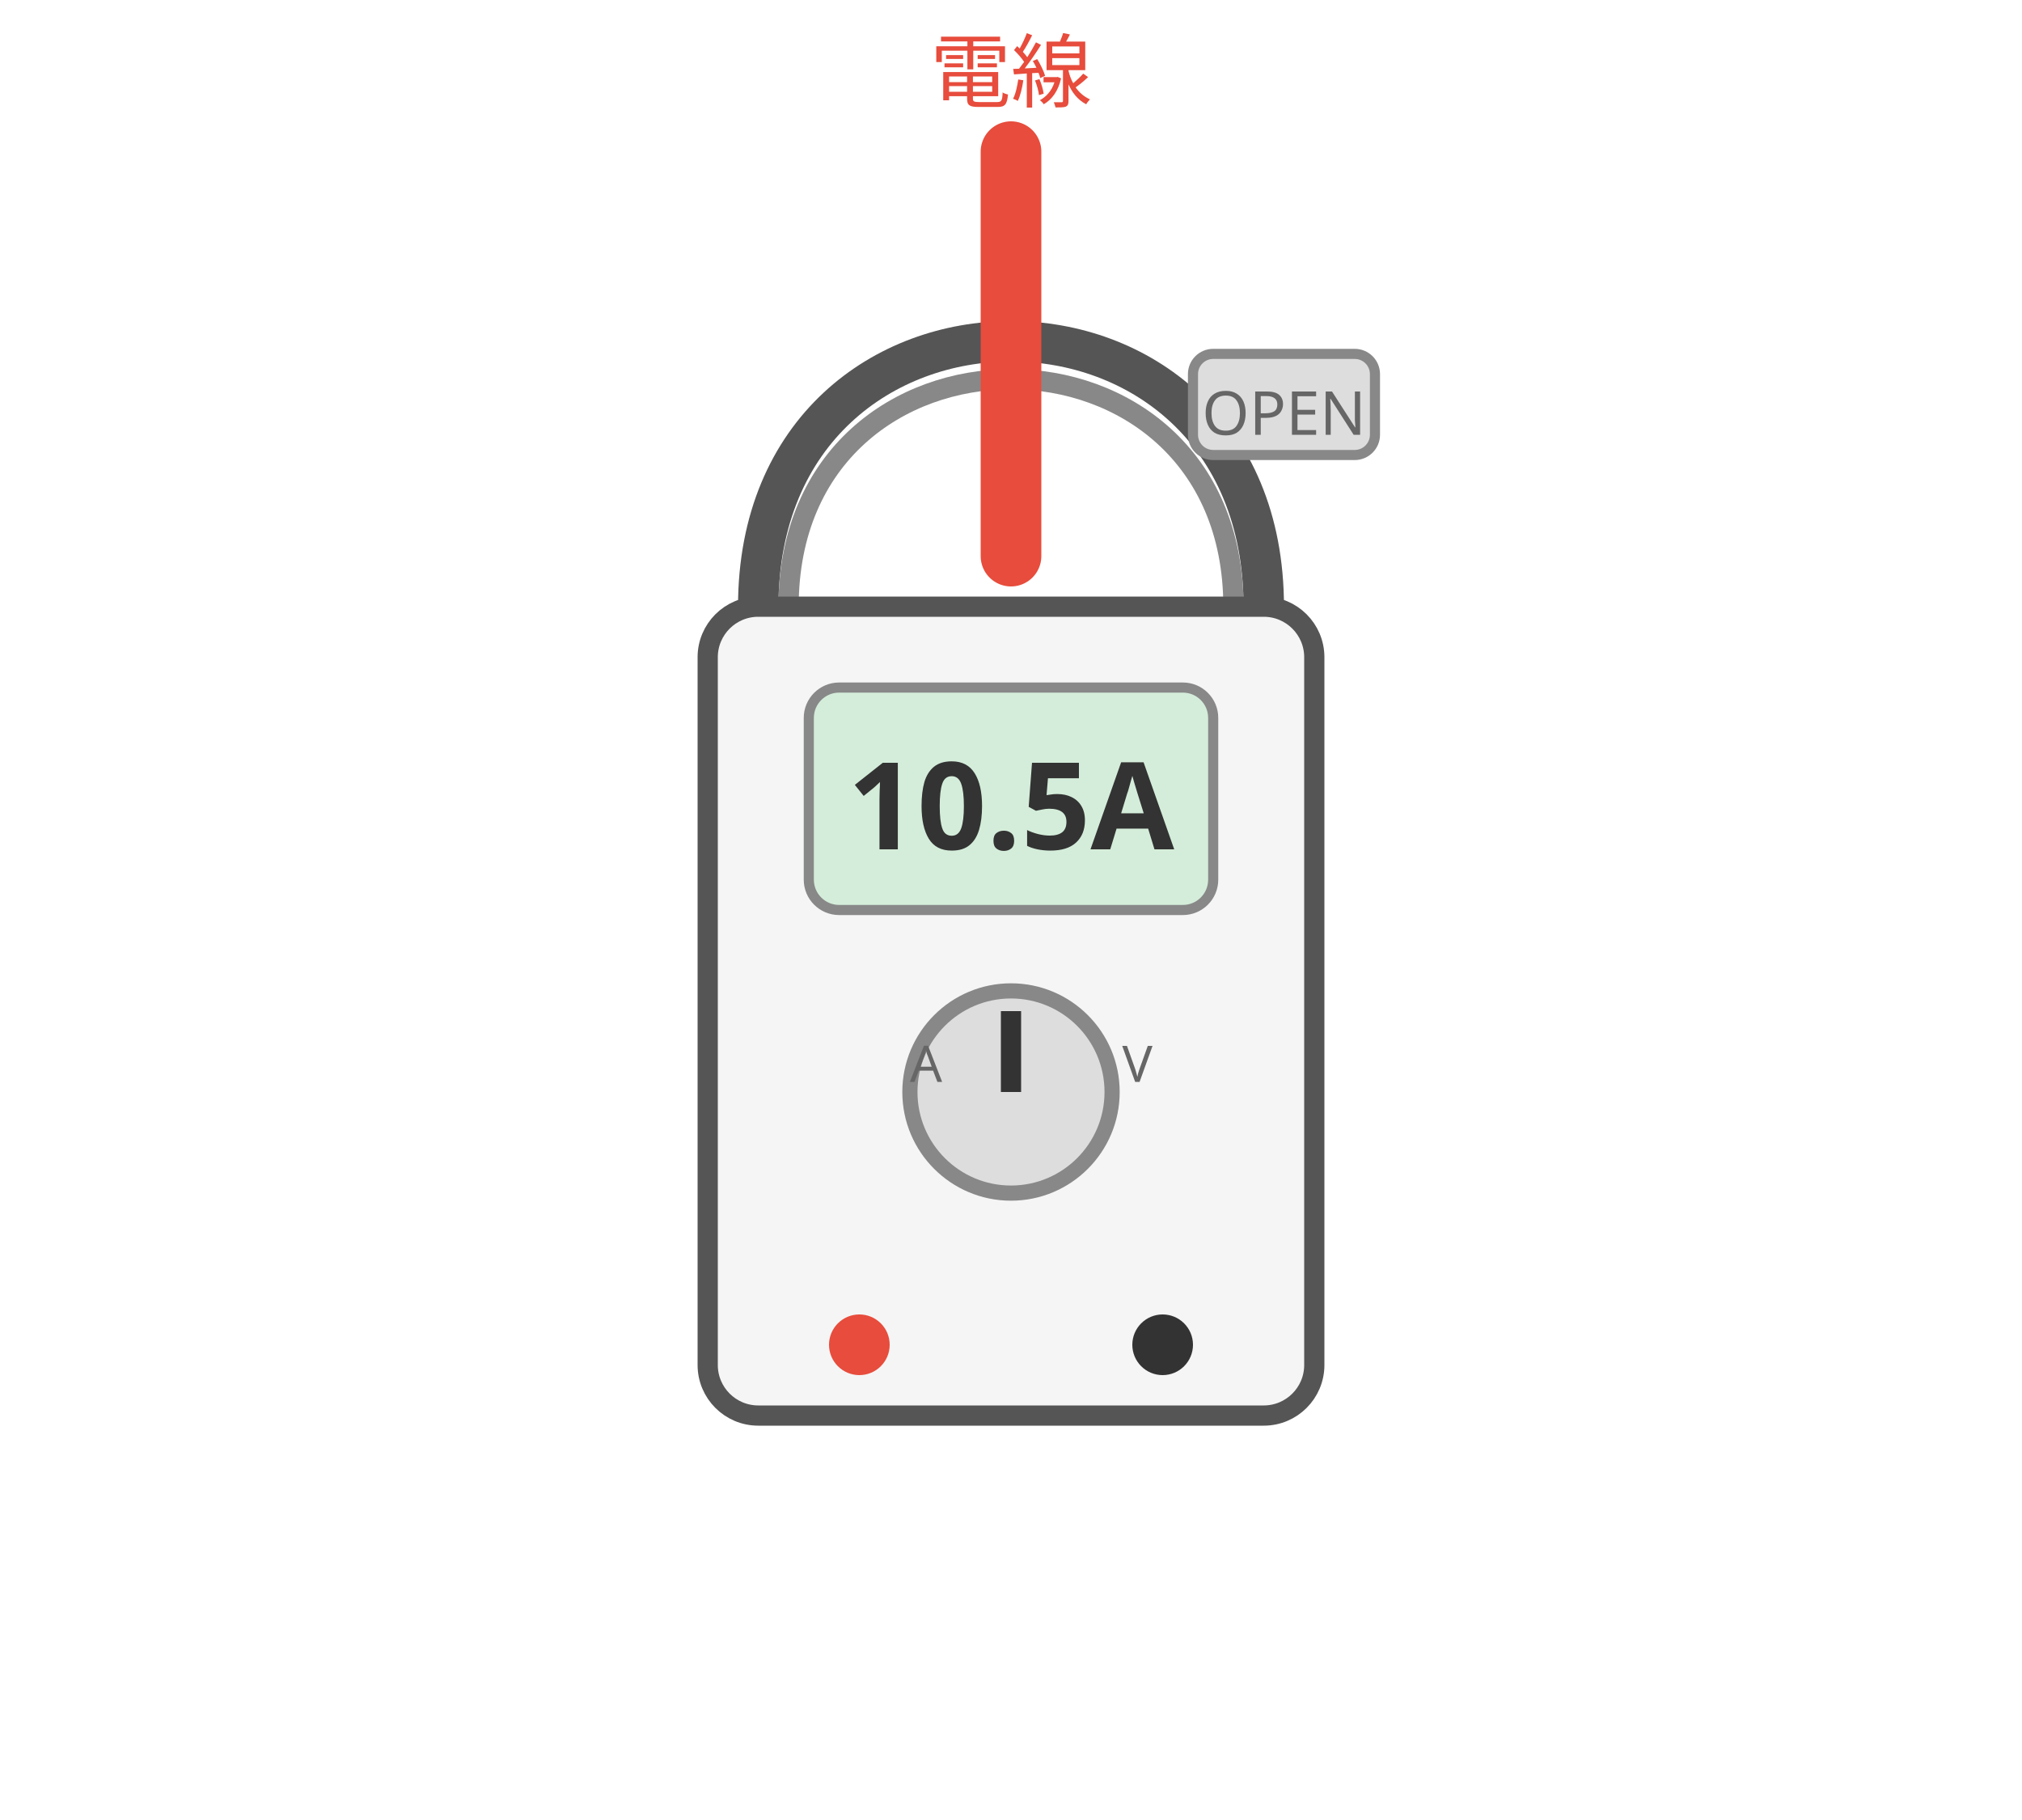
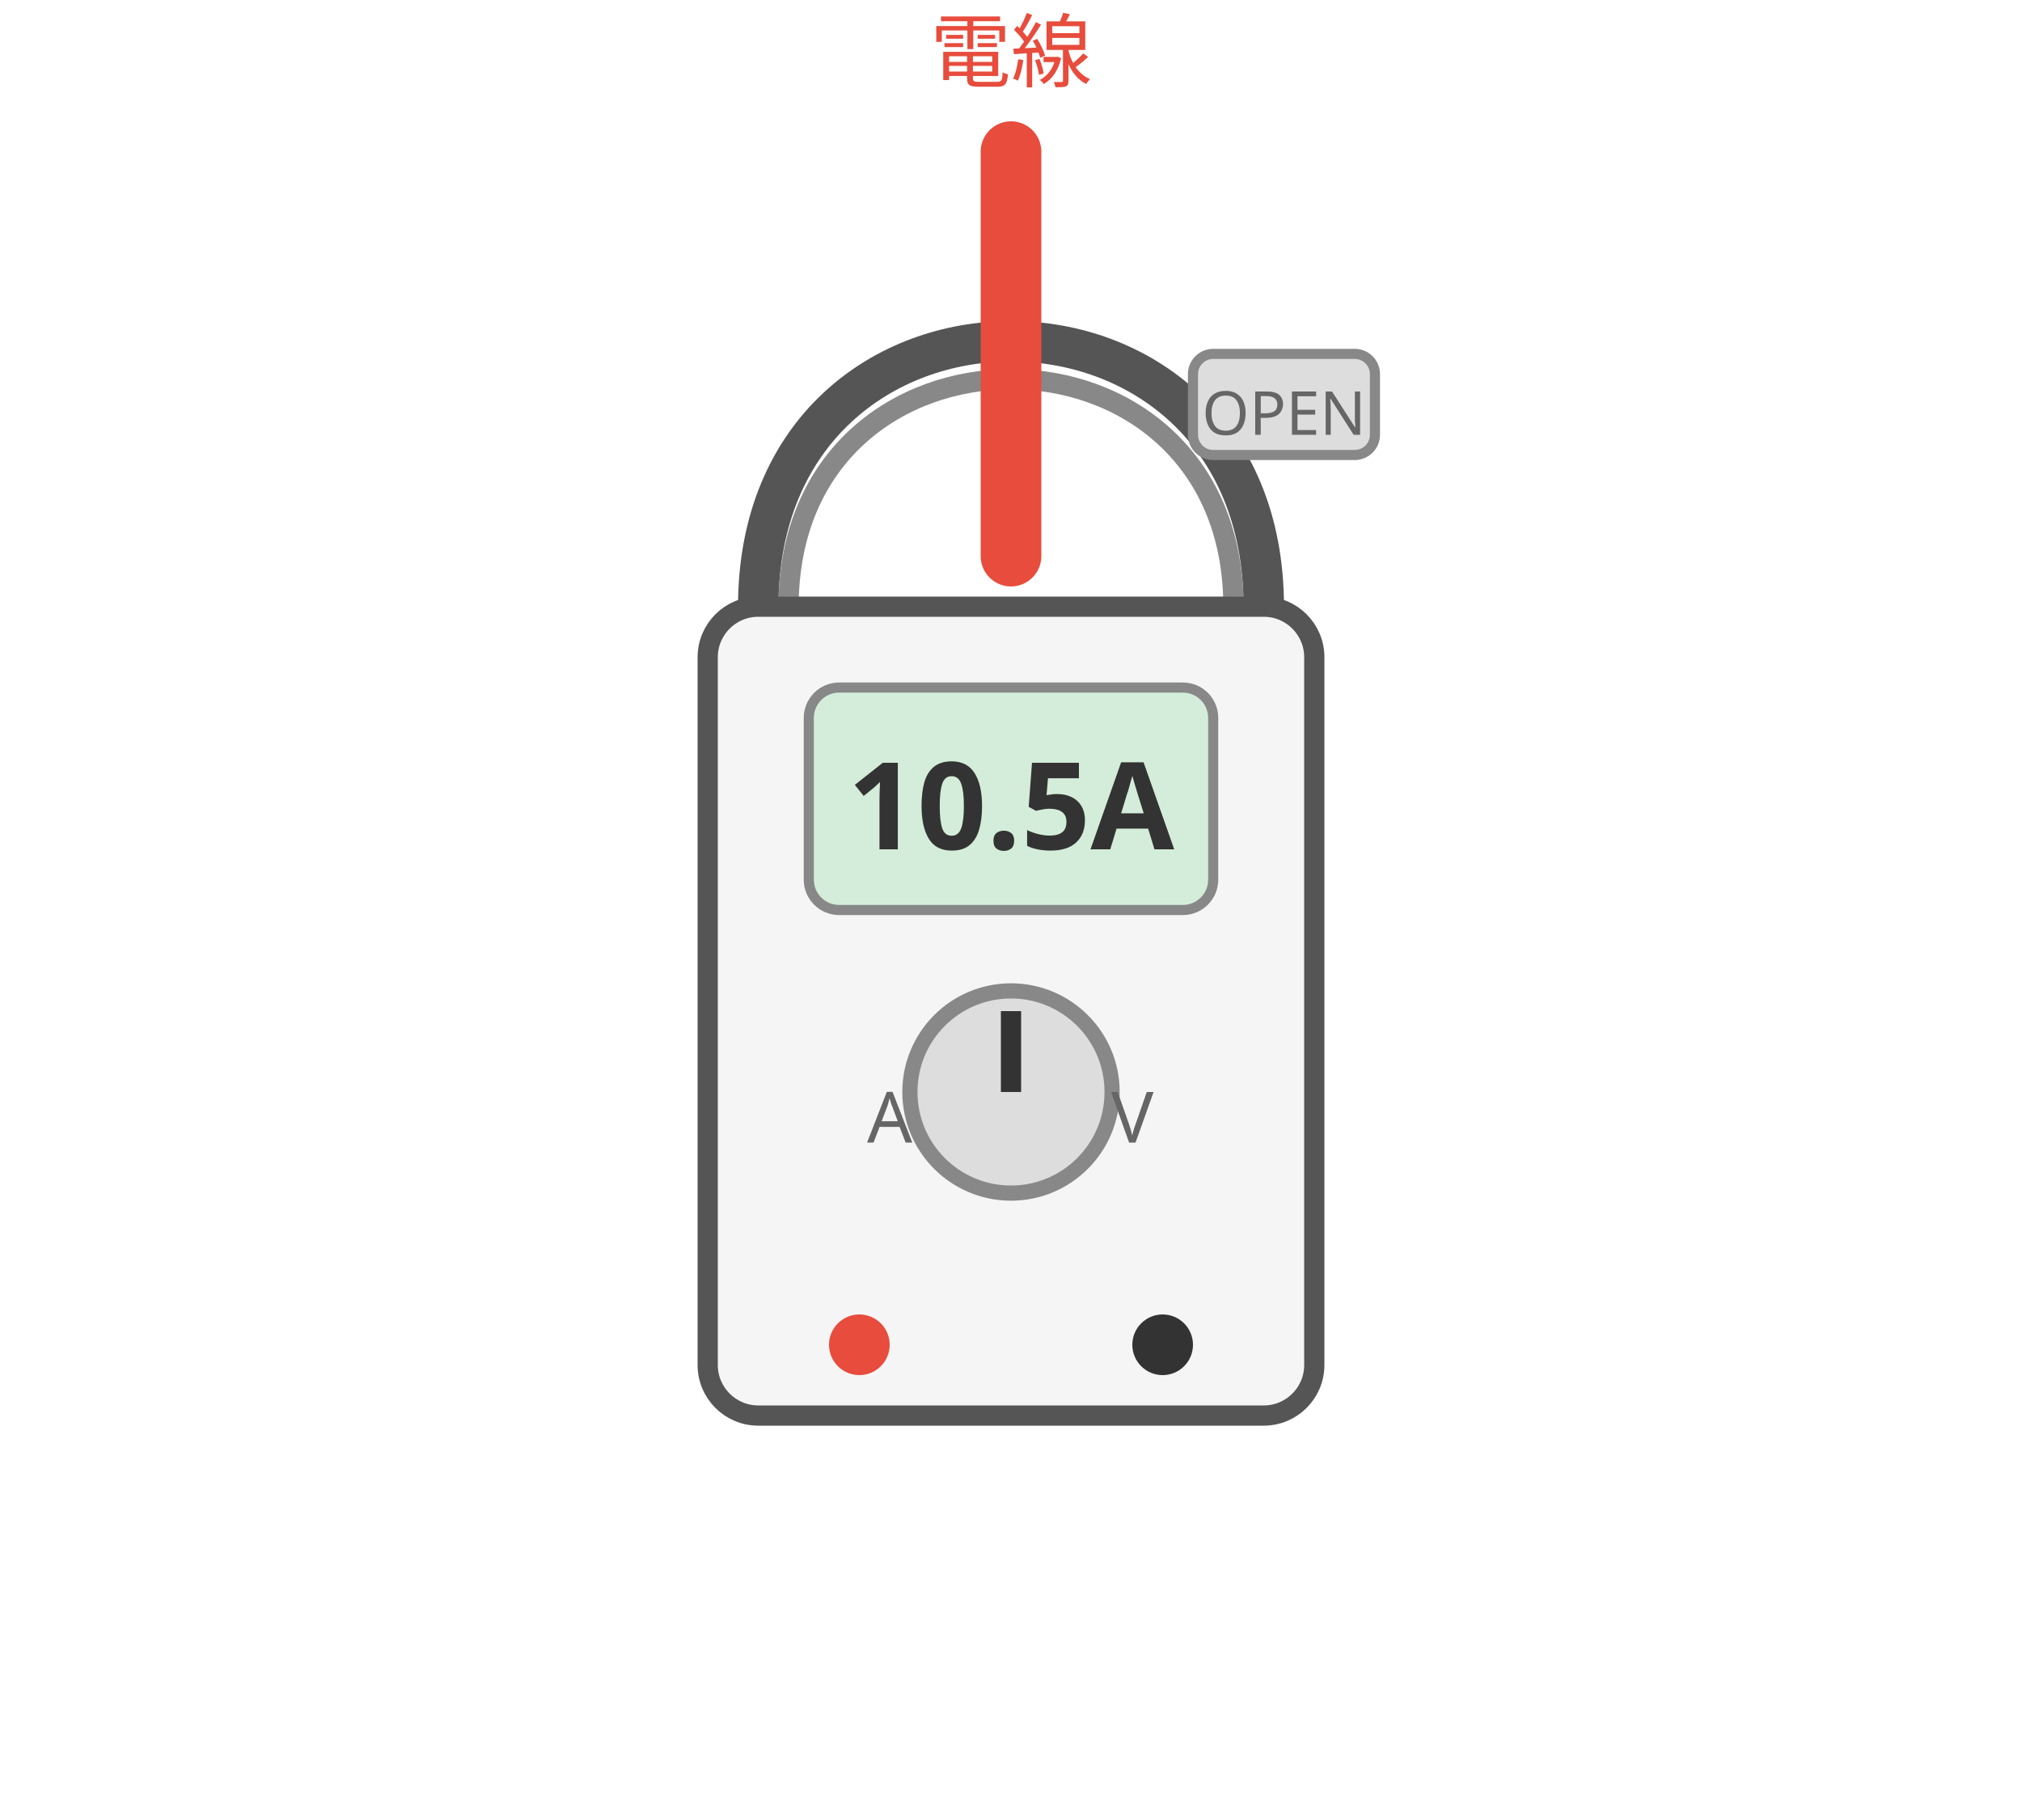
<svg xmlns="http://www.w3.org/2000/svg" viewBox="0 0 200 180" width="200" height="180">
  <style>
    text { font-family: sans-serif; fill: #333; }
    .label { font-size: 11px; text-anchor: middle; }
    .small { font-size: 9px; text-anchor: middle; fill: #666; }
  </style>
  <path d="M 75 60 C 75 25, 125 25, 125 60" fill="none" stroke="#555" stroke-width="4" />
  <path d="M 78 60 C 78 30, 122 30, 122 60" fill="none" stroke="#888" stroke-width="2" />
  <rect x="118" y="35" width="18" height="10" rx="2" fill="#ddd" stroke="#888" stroke-width="1" />
  <text x="127" y="43" style="font-size:6px;text-anchor:middle;fill:#666;">OPEN</text>
  <line x1="100" y1="15" x2="100" y2="55" stroke="#e74c3c" stroke-width="6" stroke-linecap="round" />
-   <text x="100" y="10" style="font-size:8px;text-anchor:middle;fill:#e74c3c;">電線</text>
+   <text x="100" y="8" style="font-size:8px;text-anchor:middle;fill:#e74c3c;">電線</text>
  <rect x="70" y="60" width="60" height="80" rx="5" fill="#f5f5f5" stroke="#555" stroke-width="2" />
  <rect x="80" y="68" width="40" height="22" rx="3" fill="#d4edda" stroke="#888" stroke-width="1" />
  <text x="100" y="84" style="font-size:12px;text-anchor:middle;fill:#333;font-weight:bold;">10.5A</text>
  <circle cx="100" cy="108" r="10" fill="#ddd" stroke="#888" stroke-width="1.5" />
  <line x1="100" y1="108" x2="100" y2="100" stroke="#333" stroke-width="2" />
-   <text x="90" y="107" style="font-size:5px;fill:#666;">A</text>
-   <text x="111" y="107" style="font-size:5px;fill:#666;">V</text>
+   <text x="88" y="113" style="font-size:7px;text-anchor:middle;fill:#666;">A</text>
+   <text x="112" y="113" style="font-size:7px;text-anchor:middle;fill:#666;">V</text>
  <circle cx="85" cy="133" r="3" fill="#e74c3c" />
  <circle cx="115" cy="133" r="3" fill="#333" />
</svg>
